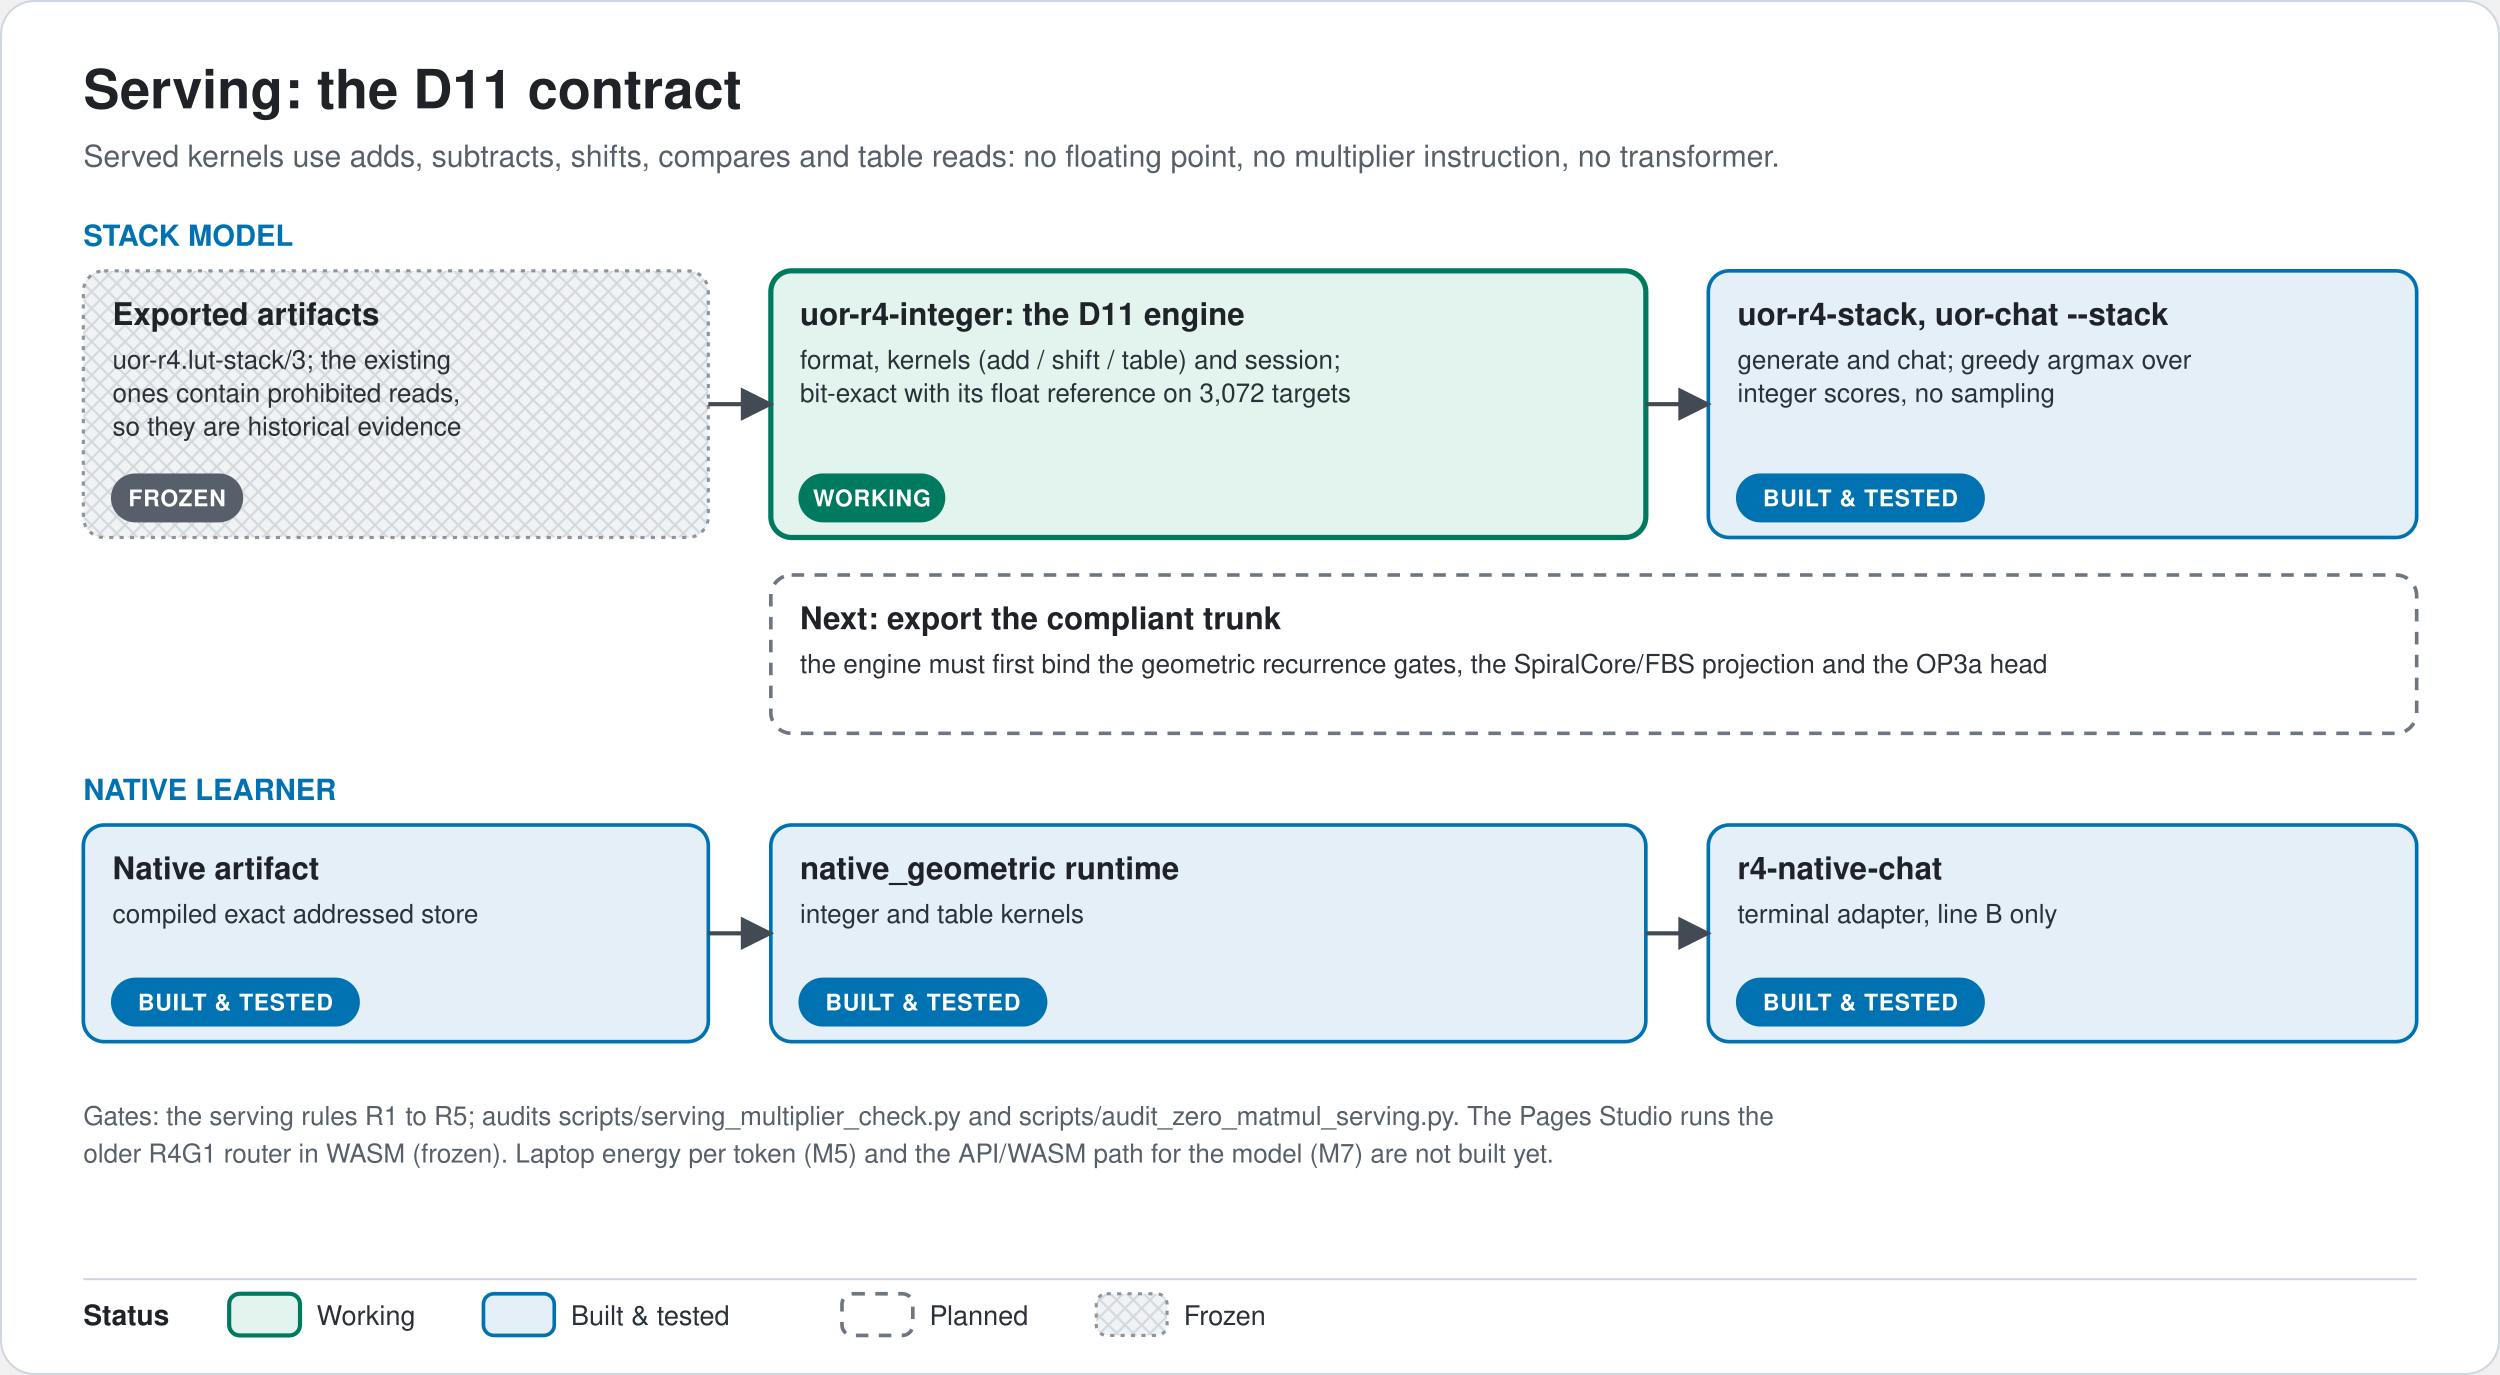
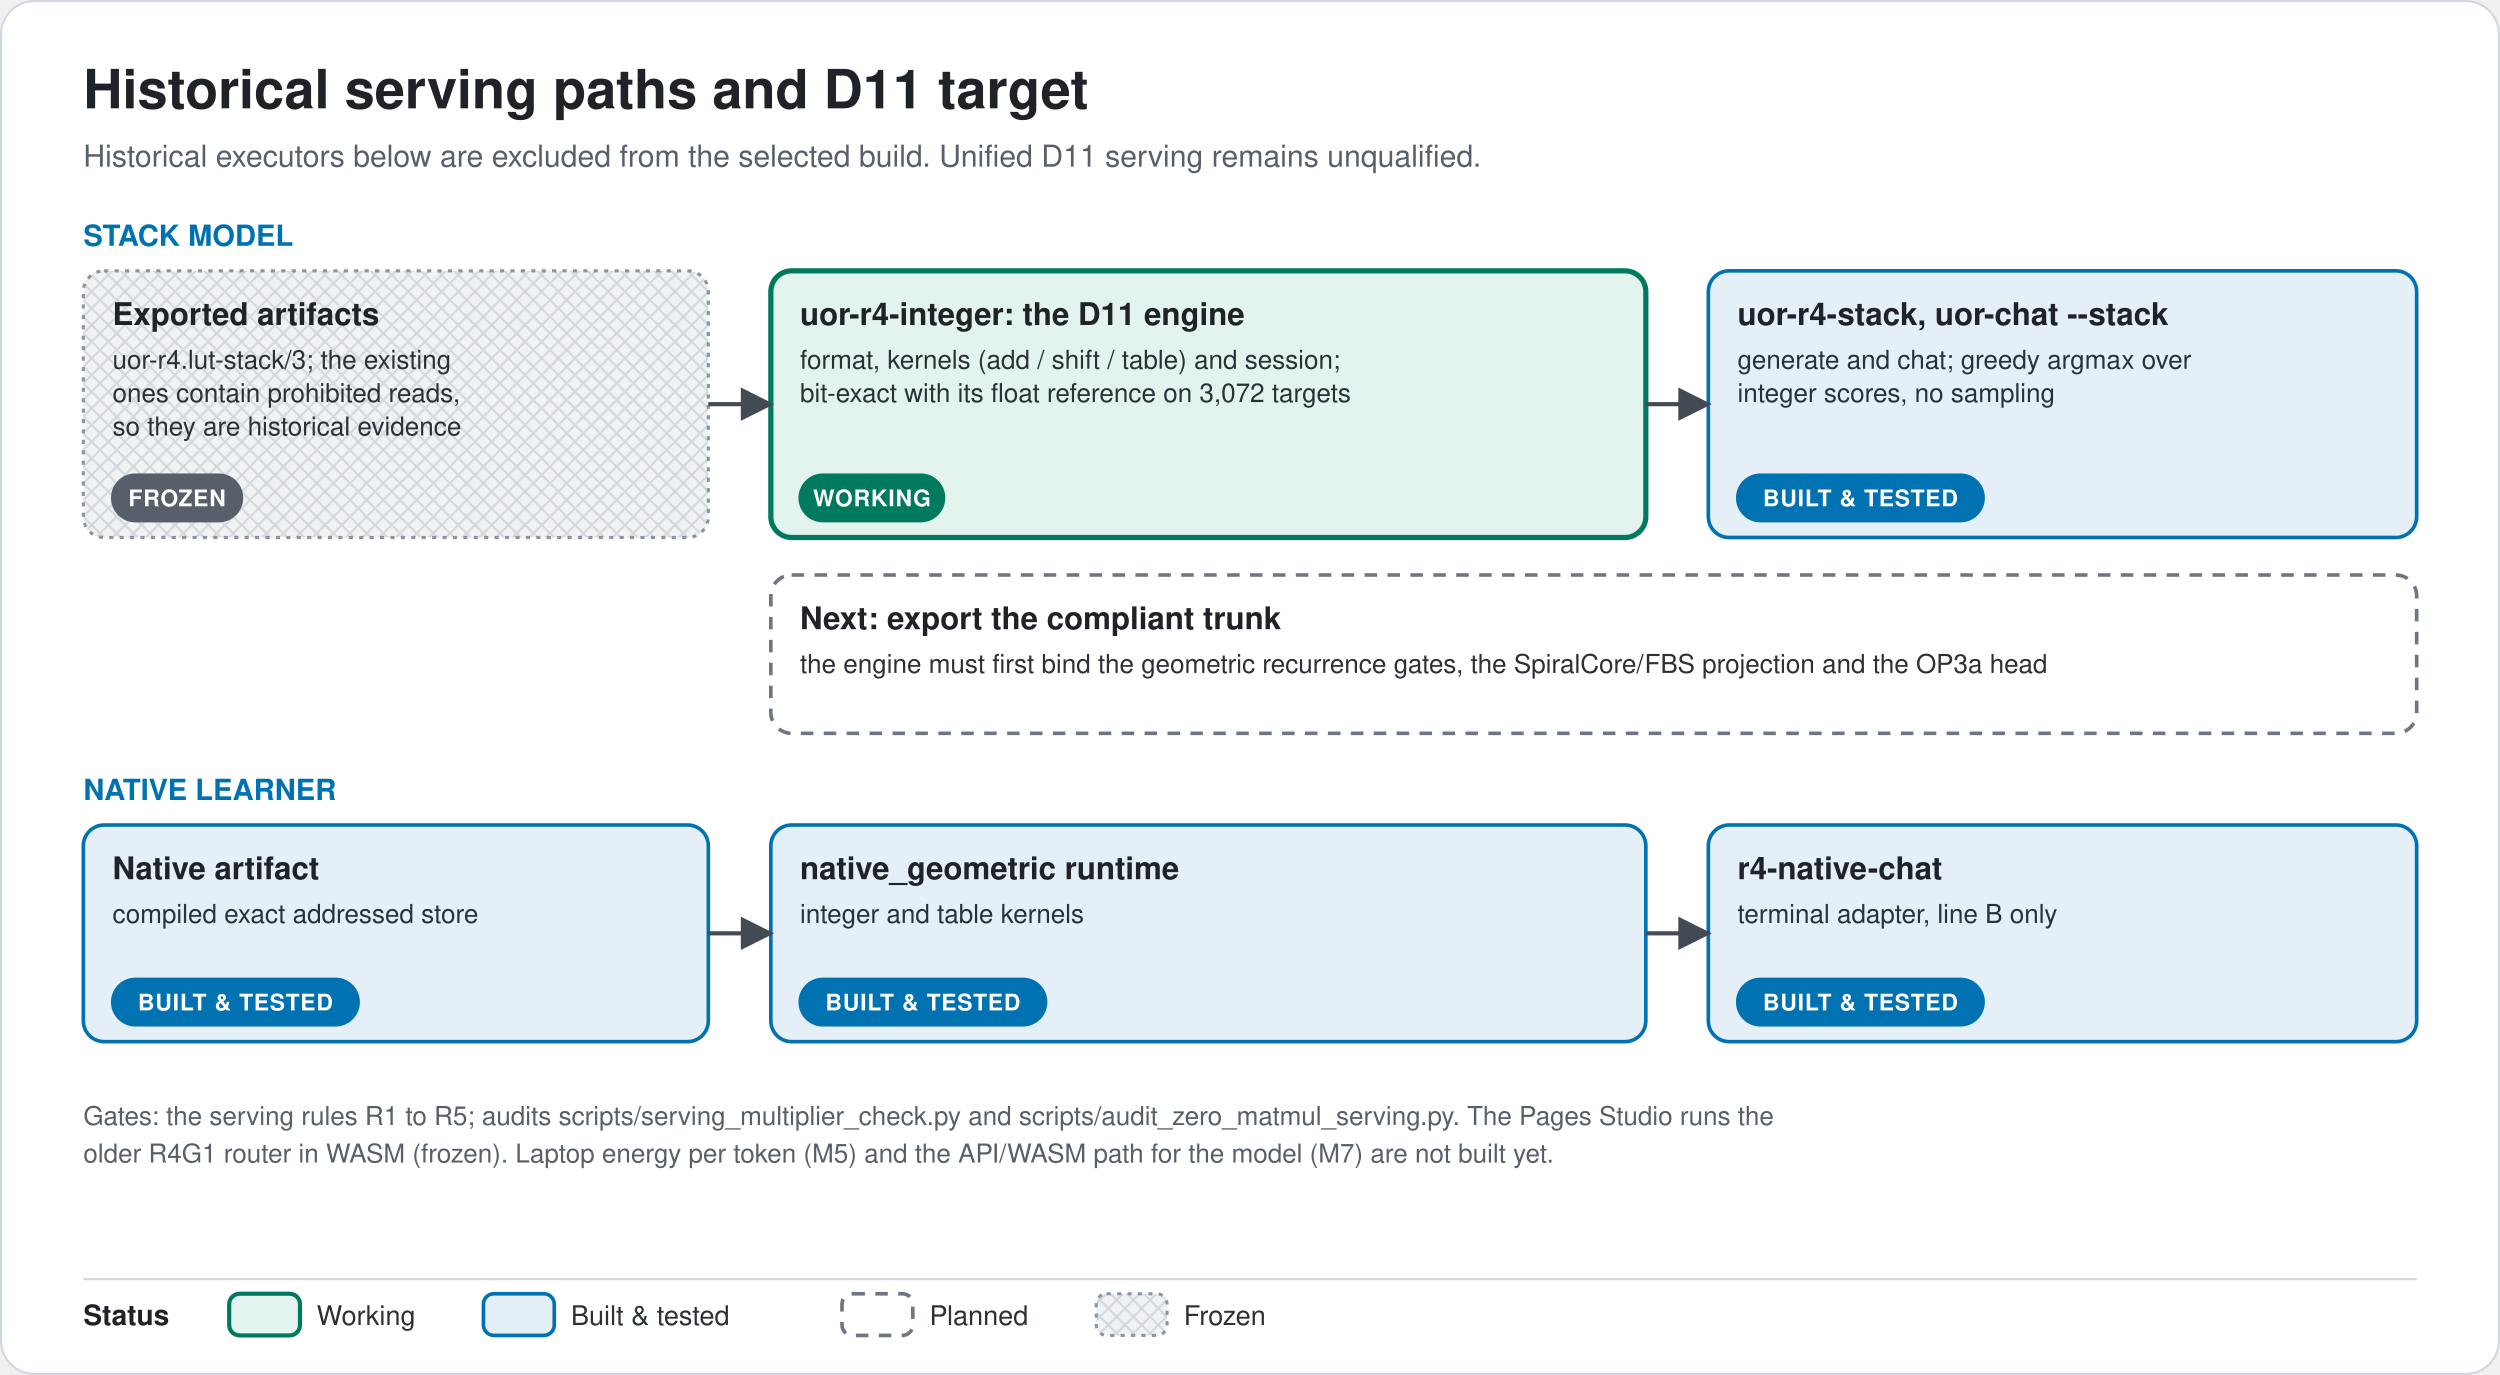
<svg xmlns="http://www.w3.org/2000/svg" viewBox="0 0 1200 660" width="1200" height="660" role="img" aria-labelledby="t d" font-family="-apple-system, BlinkMacSystemFont, 'Segoe UI', Helvetica, Arial, sans-serif">
  <defs>
    <marker id="ah" viewBox="0 0 10 10" refX="9" refY="5" markerWidth="8" markerHeight="8" orient="auto-start-reverse">
      <path d="M0,0 L10,5 L0,10 z" fill="#424A53" />
    </marker>
    <pattern id="hP" width="9" height="9" patternUnits="userSpaceOnUse" patternTransform="rotate(45)">
      <rect width="9" height="9" fill="#FFF7E3" />
      <line x1="0" y1="0" x2="0" y2="9" stroke="#F1D79A" stroke-width="2.2" />
    </pattern>
    <pattern id="hF" width="8" height="8" patternUnits="userSpaceOnUse">
      <rect width="8" height="8" fill="#F0F2F4" />
      <path d="M0,0 L8,8 M8,0 L0,8" stroke="#D3D8DD" stroke-width="1" />
    </pattern>
  </defs>
  <rect x="0.5" y="0.5" width="1199" height="659" rx="16" fill="#FFFFFF" stroke="#D0D7DE" stroke-width="1" />
-   <text x="40" y="52" font-size="26" font-weight="700" fill="#1F2328" text-anchor="start">Serving: the D11 contract</text>
-   <text x="40" y="80" font-size="14.5" font-weight="400" fill="#57606A" text-anchor="start">Served kernels use adds, subtracts, shifts, compares and table reads: no floating point, no multiplier instruction, no transformer.</text>
+   <text x="40" y="52" font-size="26" font-weight="700" fill="#1F2328" text-anchor="start">Historical serving paths and D11 target</text>
+   <text x="40" y="80" font-size="14.5" font-weight="400" fill="#57606A" text-anchor="start">Historical executors below are excluded from the selected build. Unified D11 serving remains unqualified.</text>
  <text x="40" y="118" font-size="14" font-weight="700" fill="#0072B2" text-anchor="start">STACK MODEL</text>
  <rect x="40" y="130" width="300" height="128" rx="10" fill="url(#hF)" stroke="#8C959F" stroke-width="1.5" stroke-dasharray="2 3" />
  <text x="54" y="156" font-size="15" font-weight="700" fill="#1F2328" text-anchor="start">Exported artifacts</text>
  <text x="54" y="177" font-size="12.5" font-weight="400" fill="#2B3138" text-anchor="start">uor-r4.lut-stack/3; the existing</text>
  <text x="54" y="193" font-size="12.5" font-weight="400" fill="#2B3138" text-anchor="start">ones contain prohibited reads,</text>
  <text x="54" y="209" font-size="12.5" font-weight="400" fill="#2B3138" text-anchor="start">so they are historical evidence</text>
  <rect x="54" y="228" width="62" height="22" rx="11" fill="#57606A" stroke="#57606A" stroke-width="1.5" />
  <text x="85" y="243" font-size="11" font-weight="700" fill="#FFFFFF" text-anchor="middle" letter-spacing="0.4">FROZEN</text>
  <rect x="370" y="130" width="420" height="128" rx="10" fill="#E3F4EE" stroke="#007A5E" stroke-width="2.5" />
  <text x="384" y="156" font-size="15" font-weight="700" fill="#1F2328" text-anchor="start">uor-r4-integer: the D11 engine</text>
  <text x="384" y="177" font-size="12.5" font-weight="400" fill="#2B3138" text-anchor="start">format, kernels (add / shift / table) and session;</text>
  <text x="384" y="193" font-size="12.5" font-weight="400" fill="#2B3138" text-anchor="start">bit-exact with its float reference on 3,072 targets</text>
  <rect x="384" y="228" width="69" height="22" rx="11" fill="#007A5E" stroke="#007A5E" stroke-width="1.5" />
  <text x="418.5" y="243" font-size="11" font-weight="700" fill="#FFFFFF" text-anchor="middle" letter-spacing="0.4">WORKING</text>
  <rect x="820" y="130" width="340" height="128" rx="10" fill="#E4EFF8" stroke="#0072B2" stroke-width="1.75" />
  <text x="834" y="156" font-size="15" font-weight="700" fill="#1F2328" text-anchor="start">uor-r4-stack, uor-chat --stack</text>
  <text x="834" y="177" font-size="12.5" font-weight="400" fill="#2B3138" text-anchor="start">generate and chat; greedy argmax over</text>
  <text x="834" y="193" font-size="12.5" font-weight="400" fill="#2B3138" text-anchor="start">integer scores, no sampling</text>
  <rect x="834" y="228" width="118" height="22" rx="11" fill="#0072B2" stroke="#0072B2" stroke-width="1.5" />
  <text x="893" y="243" font-size="11" font-weight="700" fill="#FFFFFF" text-anchor="middle" letter-spacing="0.4">BUILT &amp; TESTED</text>
  <path d="M340,194 L370,194" fill="none" stroke="#424A53" stroke-width="2" marker-end="url(#ah)" />
  <path d="M790,194 L820,194" fill="none" stroke="#424A53" stroke-width="2" marker-end="url(#ah)" />
  <rect x="370" y="276" width="790" height="76" rx="10" fill="#FFFFFF" stroke="#6E7781" stroke-width="1.75" stroke-dasharray="6 5" />
  <text x="384" y="302" font-size="15" font-weight="700" fill="#1F2328" text-anchor="start">Next: export the compliant trunk</text>
  <text x="384" y="323" font-size="12.5" font-weight="400" fill="#2B3138" text-anchor="start">the engine must first bind the geometric recurrence gates, the SpiralCore/FBS projection and the OP3a head</text>
  <text x="40" y="384" font-size="14" font-weight="700" fill="#0072B2" text-anchor="start">NATIVE LEARNER</text>
  <rect x="40" y="396" width="300" height="104" rx="10" fill="#E4EFF8" stroke="#0072B2" stroke-width="1.75" />
  <text x="54" y="422" font-size="15" font-weight="700" fill="#1F2328" text-anchor="start">Native artifact</text>
  <text x="54" y="443" font-size="12.5" font-weight="400" fill="#2B3138" text-anchor="start">compiled exact addressed store</text>
  <rect x="54" y="470" width="118" height="22" rx="11" fill="#0072B2" stroke="#0072B2" stroke-width="1.5" />
  <text x="113" y="485" font-size="11" font-weight="700" fill="#FFFFFF" text-anchor="middle" letter-spacing="0.4">BUILT &amp; TESTED</text>
  <rect x="370" y="396" width="420" height="104" rx="10" fill="#E4EFF8" stroke="#0072B2" stroke-width="1.75" />
  <text x="384" y="422" font-size="15" font-weight="700" fill="#1F2328" text-anchor="start">native_geometric runtime</text>
  <text x="384" y="443" font-size="12.5" font-weight="400" fill="#2B3138" text-anchor="start">integer and table kernels</text>
  <rect x="384" y="470" width="118" height="22" rx="11" fill="#0072B2" stroke="#0072B2" stroke-width="1.5" />
  <text x="443" y="485" font-size="11" font-weight="700" fill="#FFFFFF" text-anchor="middle" letter-spacing="0.4">BUILT &amp; TESTED</text>
  <rect x="820" y="396" width="340" height="104" rx="10" fill="#E4EFF8" stroke="#0072B2" stroke-width="1.75" />
  <text x="834" y="422" font-size="15" font-weight="700" fill="#1F2328" text-anchor="start">r4-native-chat</text>
  <text x="834" y="443" font-size="12.5" font-weight="400" fill="#2B3138" text-anchor="start">terminal adapter, line B only</text>
  <rect x="834" y="470" width="118" height="22" rx="11" fill="#0072B2" stroke="#0072B2" stroke-width="1.5" />
  <text x="893" y="485" font-size="11" font-weight="700" fill="#FFFFFF" text-anchor="middle" letter-spacing="0.4">BUILT &amp; TESTED</text>
  <path d="M340,448 L370,448" fill="none" stroke="#424A53" stroke-width="2" marker-end="url(#ah)" />
  <path d="M790,448 L820,448" fill="none" stroke="#424A53" stroke-width="2" marker-end="url(#ah)" />
  <text x="40" y="540" font-size="12.5" font-weight="400" fill="#57606A" text-anchor="start">Gates: the serving rules R1 to R5; audits scripts/serving_multiplier_check.py and scripts/audit_zero_matmul_serving.py. The Pages Studio runs the</text>
  <text x="40" y="558" font-size="12.5" font-weight="400" fill="#57606A" text-anchor="start">older R4G1 router in WASM (frozen). Laptop energy per token (M5) and the API/WASM path for the model (M7) are not built yet.</text>
  <path d="M40,614 L1160,614" fill="none" stroke="#D0D7DE" stroke-width="1" />
  <text x="40" y="636" font-size="13.5" font-weight="700" fill="#1F2328" text-anchor="start">Status</text>
  <rect x="110" y="621" width="34" height="20" rx="5" fill="#E3F4EE" stroke="#007A5E" stroke-width="2" />
  <text x="152" y="636" font-size="13" font-weight="400" fill="#2B3138" text-anchor="start">Working</text>
  <rect x="232.05" y="621" width="34" height="20" rx="5" fill="#E4EFF8" stroke="#0072B2" stroke-width="1.75" />
  <text x="274.05" y="636" font-size="13" font-weight="400" fill="#2B3138" text-anchor="start">Built &amp; tested</text>
  <rect x="404.15" y="621" width="34" height="20" rx="5" fill="#FFFFFF" stroke="#6E7781" stroke-width="1.75" stroke-dasharray="6 5" />
  <text x="446.15" y="636" font-size="13" font-weight="400" fill="#2B3138" text-anchor="start">Planned</text>
  <rect x="526.2" y="621" width="34" height="20" rx="5" fill="url(#hF)" stroke="#8C959F" stroke-width="1.5" stroke-dasharray="2 3" />
  <text x="568.2" y="636" font-size="13" font-weight="400" fill="#2B3138" text-anchor="start">Frozen</text>
</svg>
